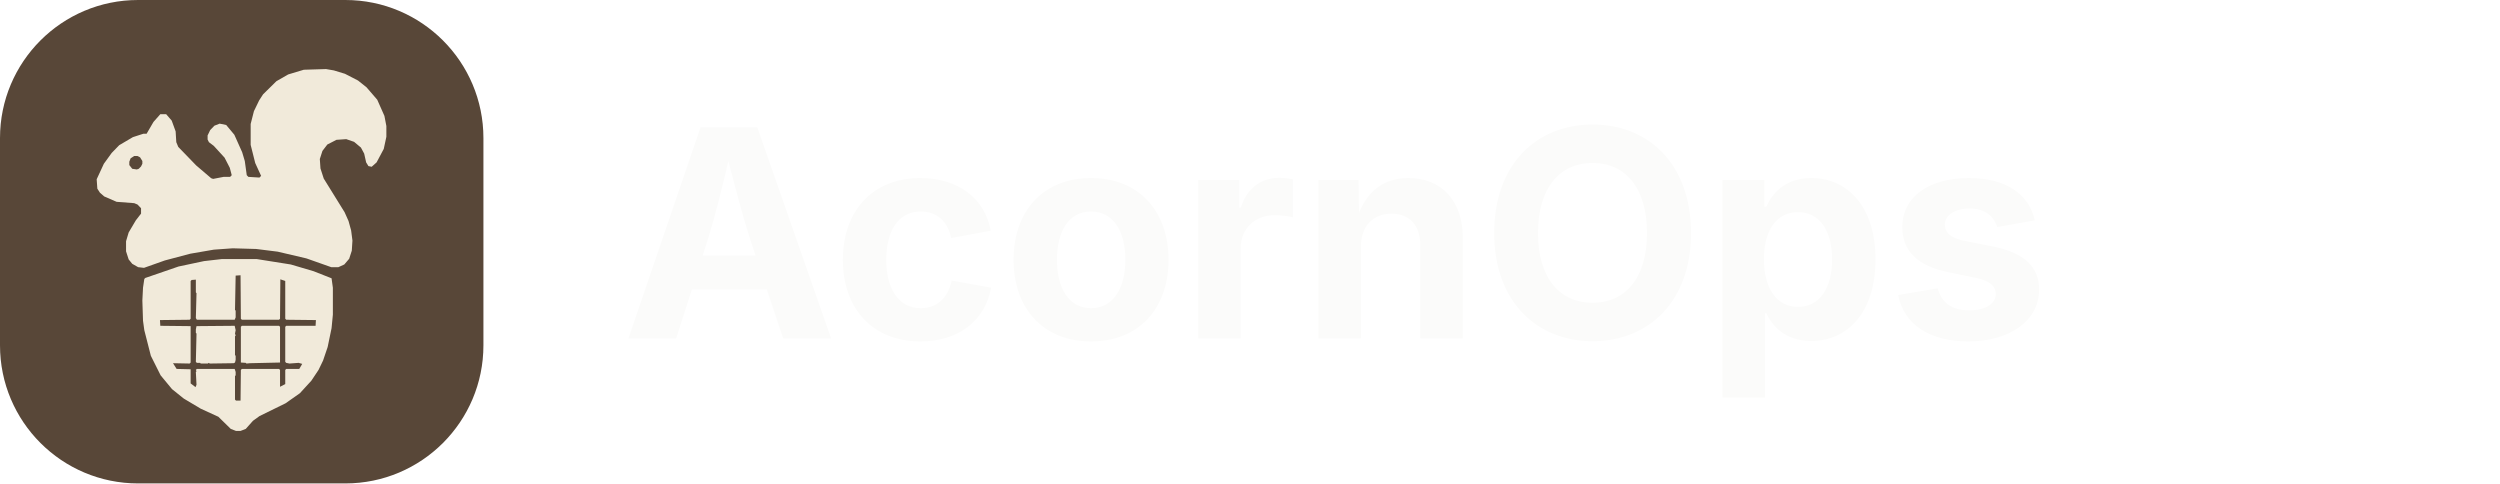
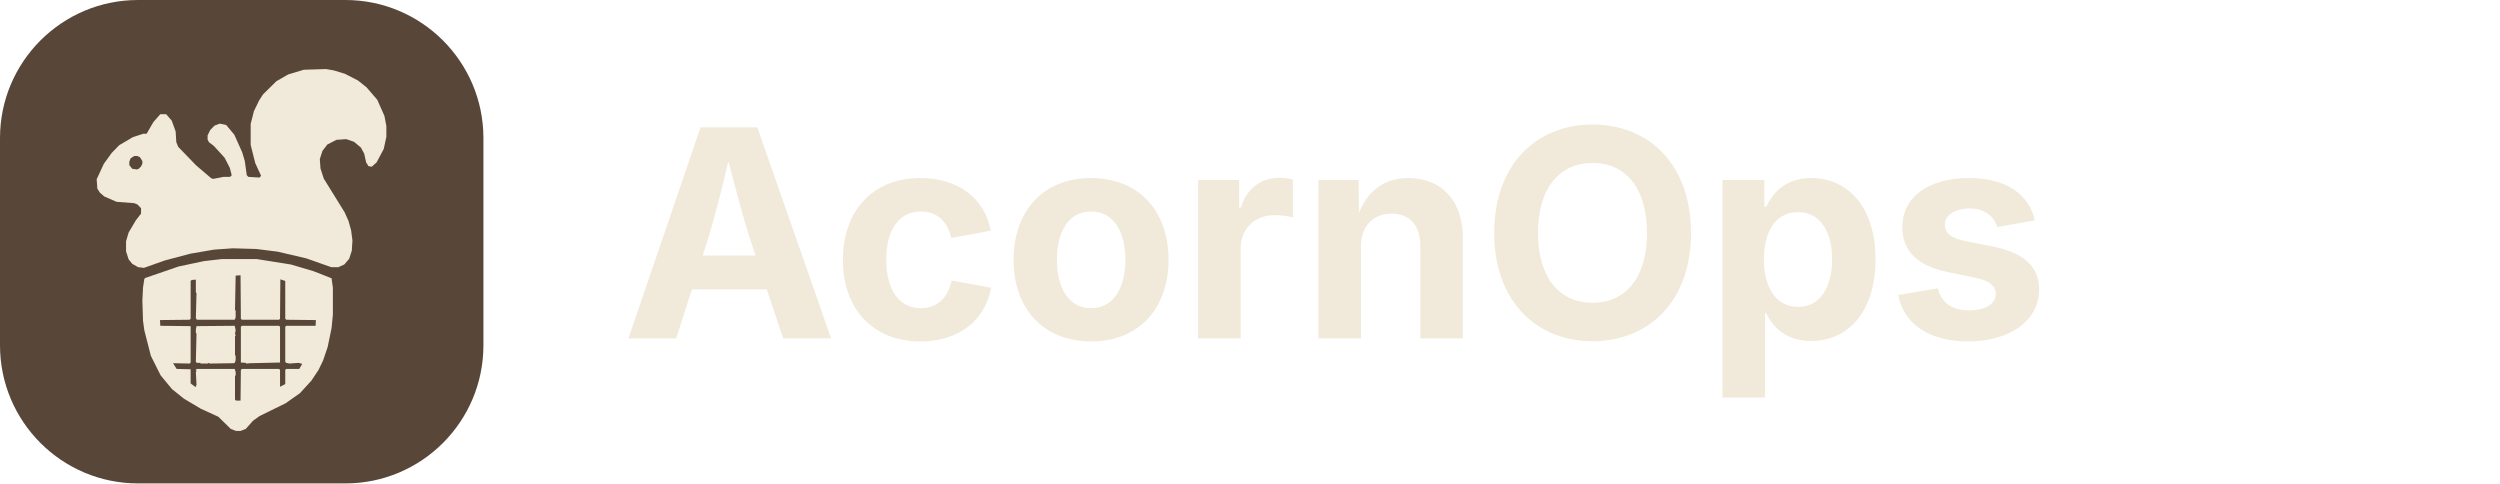
<svg xmlns="http://www.w3.org/2000/svg" width="181" height="35" viewBox="0 0 181 35" fill="none" role="img" aria-label="AcornOps">
  <rect width="35" height="35" rx="10" fill="#584738" />
  <path fill-rule="evenodd" clip-rule="evenodd" d="M10.425 19.392L10 19.343L9.574 19.1L9.315 18.782L9.126 18.197V17.465L9.315 16.831L9.834 15.953L10.212 15.465V15.075L9.952 14.806L9.716 14.709L8.441 14.611L7.543 14.221L7.236 13.953L7.047 13.66L7 12.977L7.52 11.855L8.086 11.074L8.63 10.513L9.622 9.928L10.377 9.684H10.614L11.11 8.83L11.606 8.269H12.031L12.432 8.732L12.716 9.513L12.763 10.293L12.905 10.635L14.204 11.977L15.29 12.904L15.432 12.952L16.188 12.806H16.66L16.778 12.684L16.636 12.147L16.259 11.415L15.479 10.562L15.125 10.293L15.03 10.098V9.806L15.219 9.415L15.526 9.098L15.904 8.952L16.377 9.049L16.967 9.757L17.534 11.025L17.723 11.659L17.865 12.684L17.983 12.806L18.786 12.855L18.904 12.733L18.479 11.806L18.148 10.489V8.976L18.384 8.049L18.762 7.269L19.046 6.83L20.014 5.878L20.864 5.39L21.998 5.049L23.604 5L24.171 5.098L24.974 5.342L25.919 5.829L26.533 6.317L27.312 7.22L27.832 8.391L27.973 9.123V9.903L27.784 10.781L27.265 11.757L26.91 12.074L26.674 12.025L26.509 11.757L26.367 11.123L26.131 10.684L25.635 10.269L25.068 10.074L24.36 10.123L23.698 10.464L23.344 10.928L23.155 11.513L23.202 12.196L23.439 12.928L24.95 15.367L25.234 16.002L25.422 16.685L25.517 17.416L25.47 18.148L25.281 18.734L24.927 19.148L24.501 19.343H23.982L22.187 18.709L20.108 18.221L18.549 18.026L16.849 17.977L15.479 18.075L13.778 18.368L11.936 18.856L10.425 19.392ZM17.416 31.199H17.085L16.707 31.052L15.81 30.174L14.534 29.589L13.306 28.857L12.456 28.174L11.629 27.174L10.921 25.759L10.448 23.905L10.354 23.222L10.307 21.759L10.354 20.831L10.448 20.197L10.519 20.124L12.928 19.295L14.771 18.904L16.046 18.758H18.597L21.053 19.148L22.706 19.636L24.005 20.148L24.1 20.831V22.783L24.005 23.759L23.722 25.125L23.391 26.101L23.061 26.784L22.541 27.564L21.714 28.467L20.675 29.198L18.786 30.125L18.313 30.467L17.794 31.052L17.416 31.199ZM9.905 12.269L9.574 12.22L9.362 11.952V11.708L9.456 11.464L9.716 11.294H9.952L10.141 11.391L10.307 11.659V11.855L10.212 12.05L10.047 12.22L9.905 12.269ZM17.416 29.003H17.085L17.014 28.93V27.223L17.061 27.174V26.93L16.991 26.71H14.251L14.18 26.784L14.227 26.881L14.18 26.93L14.227 27.857L14.156 28.028L13.802 27.759V26.735L12.787 26.71L12.527 26.296L13.731 26.32L13.802 26.247V23.612L11.606 23.588L11.582 23.173L13.731 23.149L13.802 23.076V20.344L13.873 20.27L14.18 20.246V21.173L14.227 21.222L14.18 23.027L14.251 23.149H16.991L17.061 22.978V22.49L17.014 22.442L17.061 19.953L17.416 19.929L17.439 23.076L17.51 23.149H20.203L20.274 23.076L20.297 20.222L20.652 20.344V23.076L20.722 23.149L22.872 23.173L22.848 23.588H20.722L20.652 23.661V26.198L20.722 26.271L20.959 26.32L21.62 26.271L21.88 26.345L21.667 26.71H20.722L20.652 26.784V27.808L20.274 28.003V26.784L20.203 26.71H17.51L17.439 26.784L17.416 29.003ZM16.92 26.296L17.014 26.247L17.061 26.052V25.759L17.014 25.71V24.344L17.061 24.295L17.014 24.149L17.061 23.905L16.991 23.588L14.227 23.612L14.18 23.856V24.1L14.227 24.149L14.18 26.198L14.251 26.271H14.487L14.534 26.32H15.054L15.101 26.271L15.196 26.32L16.92 26.296ZM18.101 26.296L20.274 26.247V23.661L20.203 23.588H17.51L17.439 23.661V26.247L17.794 26.271L17.841 26.32L18.101 26.296Z" fill="#F1EADA" />
-   <text x="45" y="24.5" fill="#FBFBFA" font-family="Outfit, ui-sans-serif, system-ui, -apple-system, BlinkMacSystemFont, 'Segoe UI', sans-serif" font-size="21" font-weight="700" letter-spacing="0">AcornOps</text>
+   <text x="45" y="24.5" fill="#F1EADA" font-family="Outfit, ui-sans-serif, system-ui, -apple-system, BlinkMacSystemFont, 'Segoe UI', sans-serif" font-size="21" font-weight="700" letter-spacing="0">AcornOps</text>
</svg>
